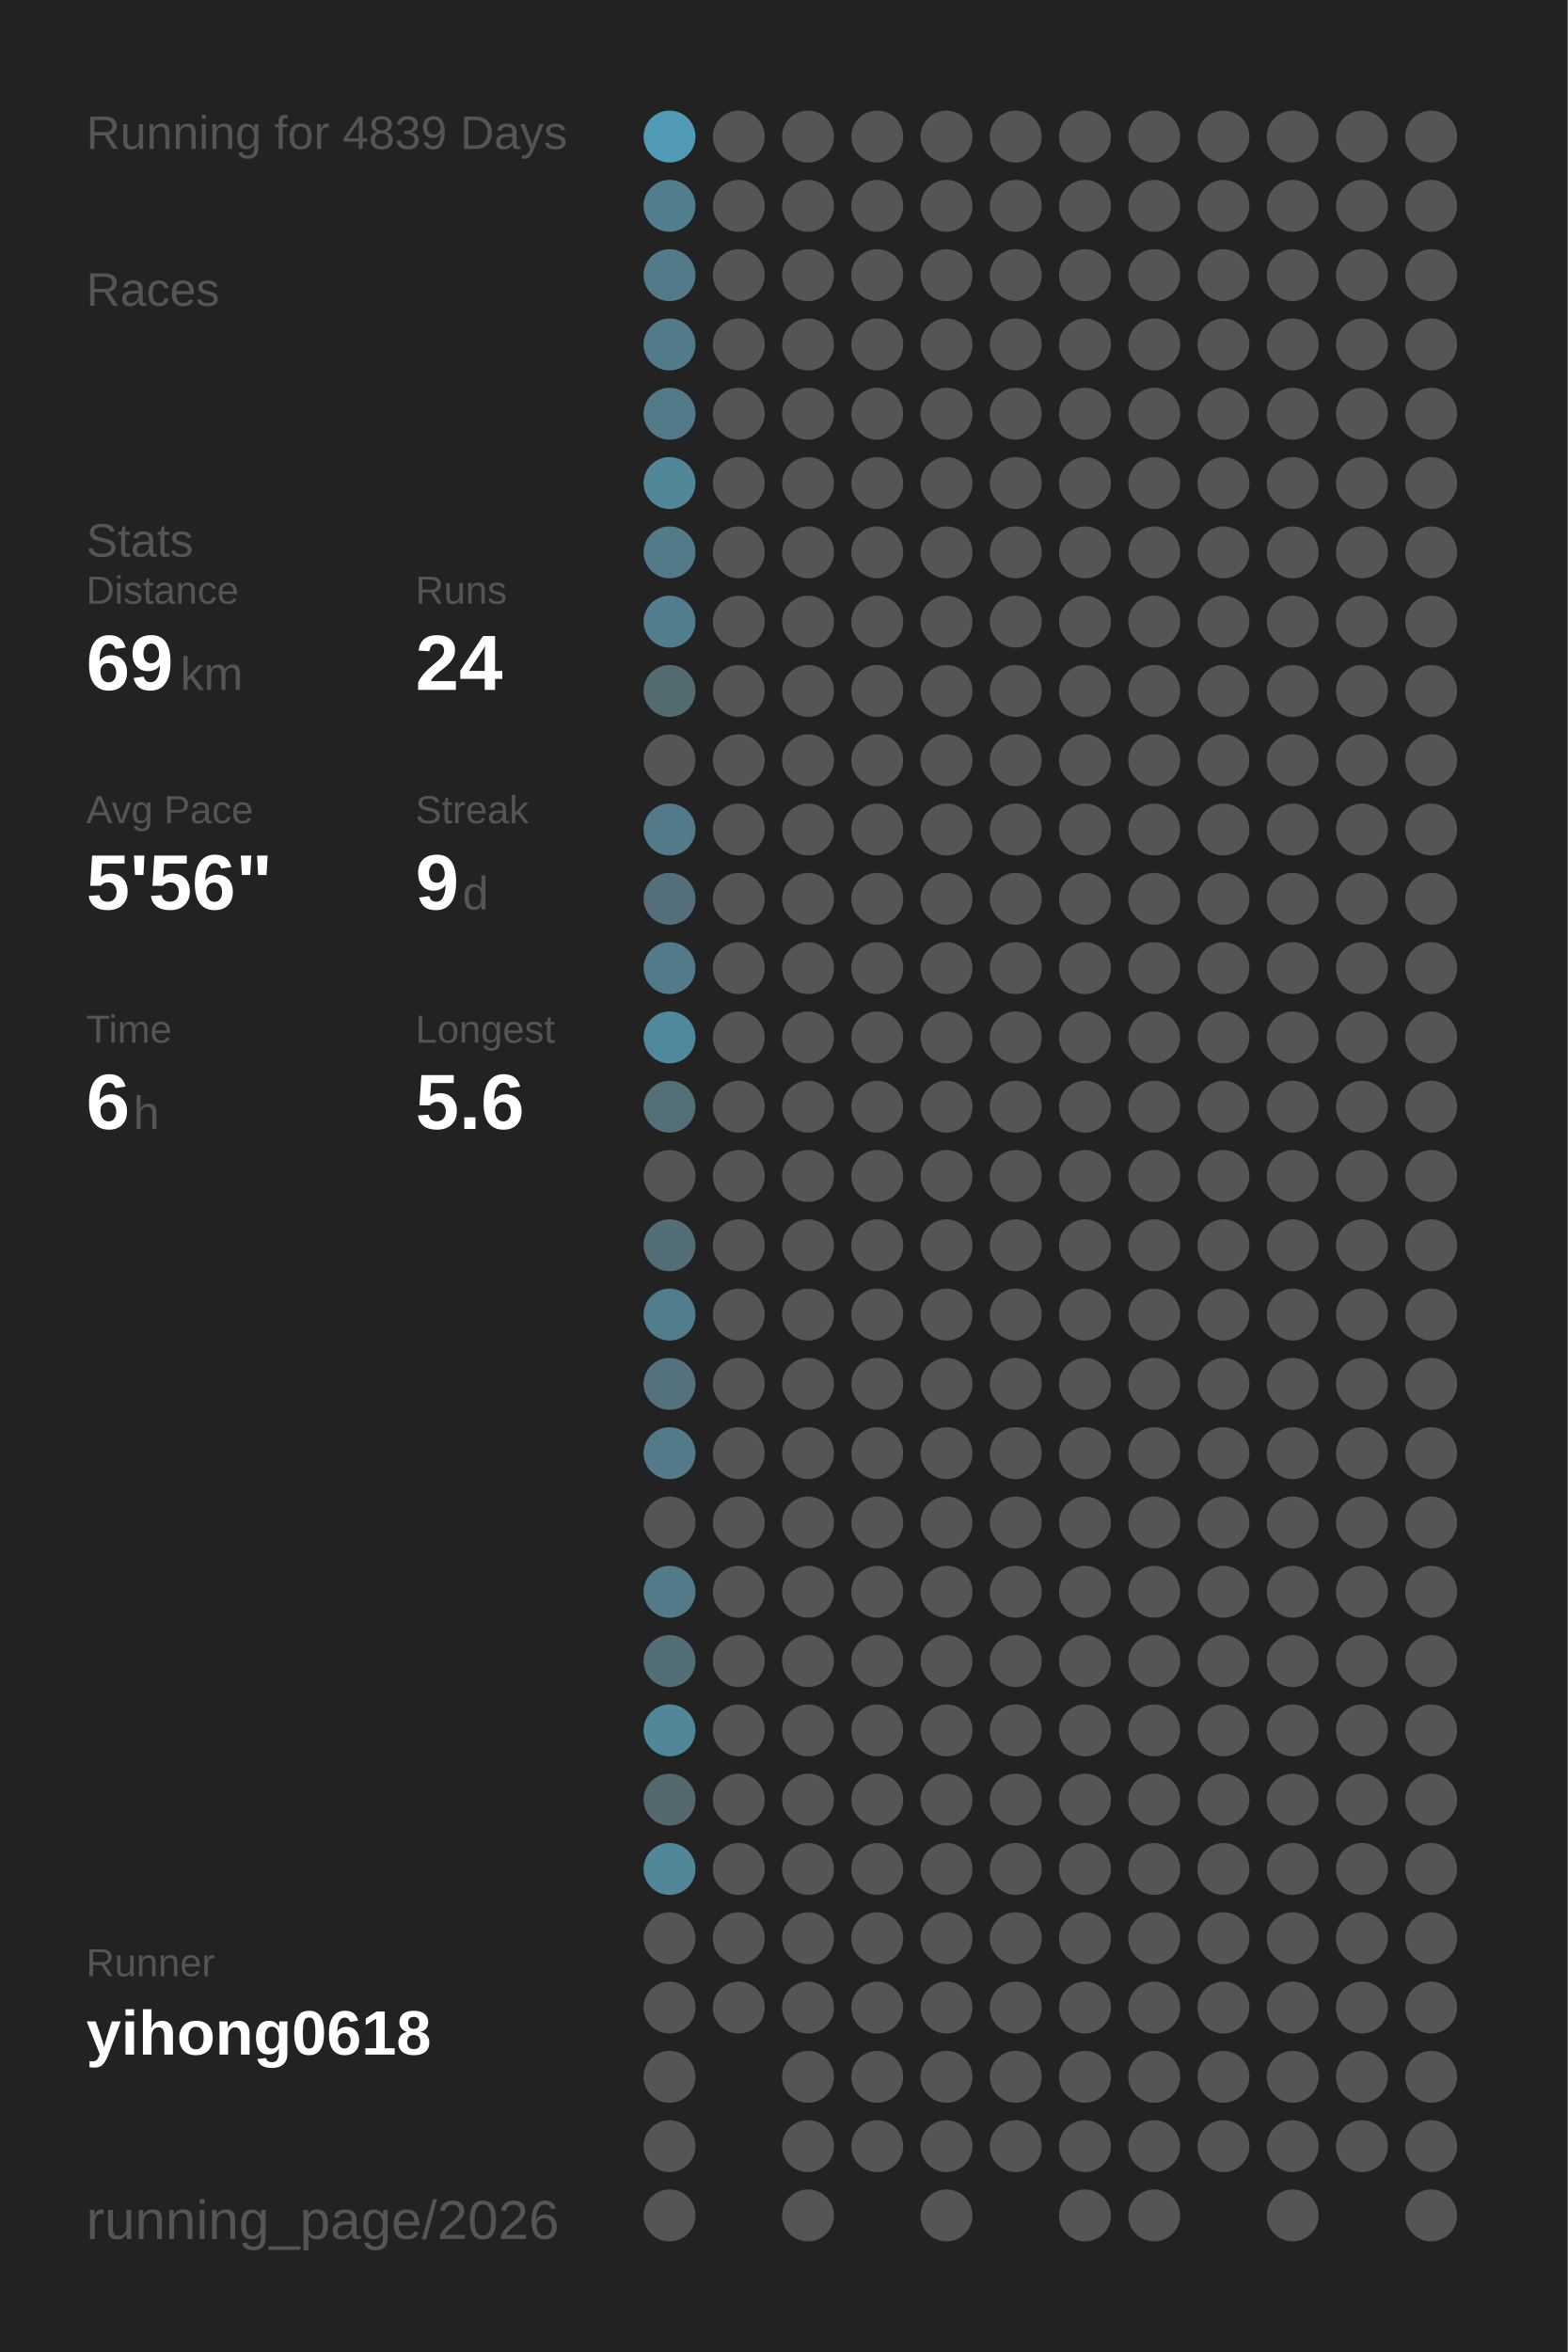
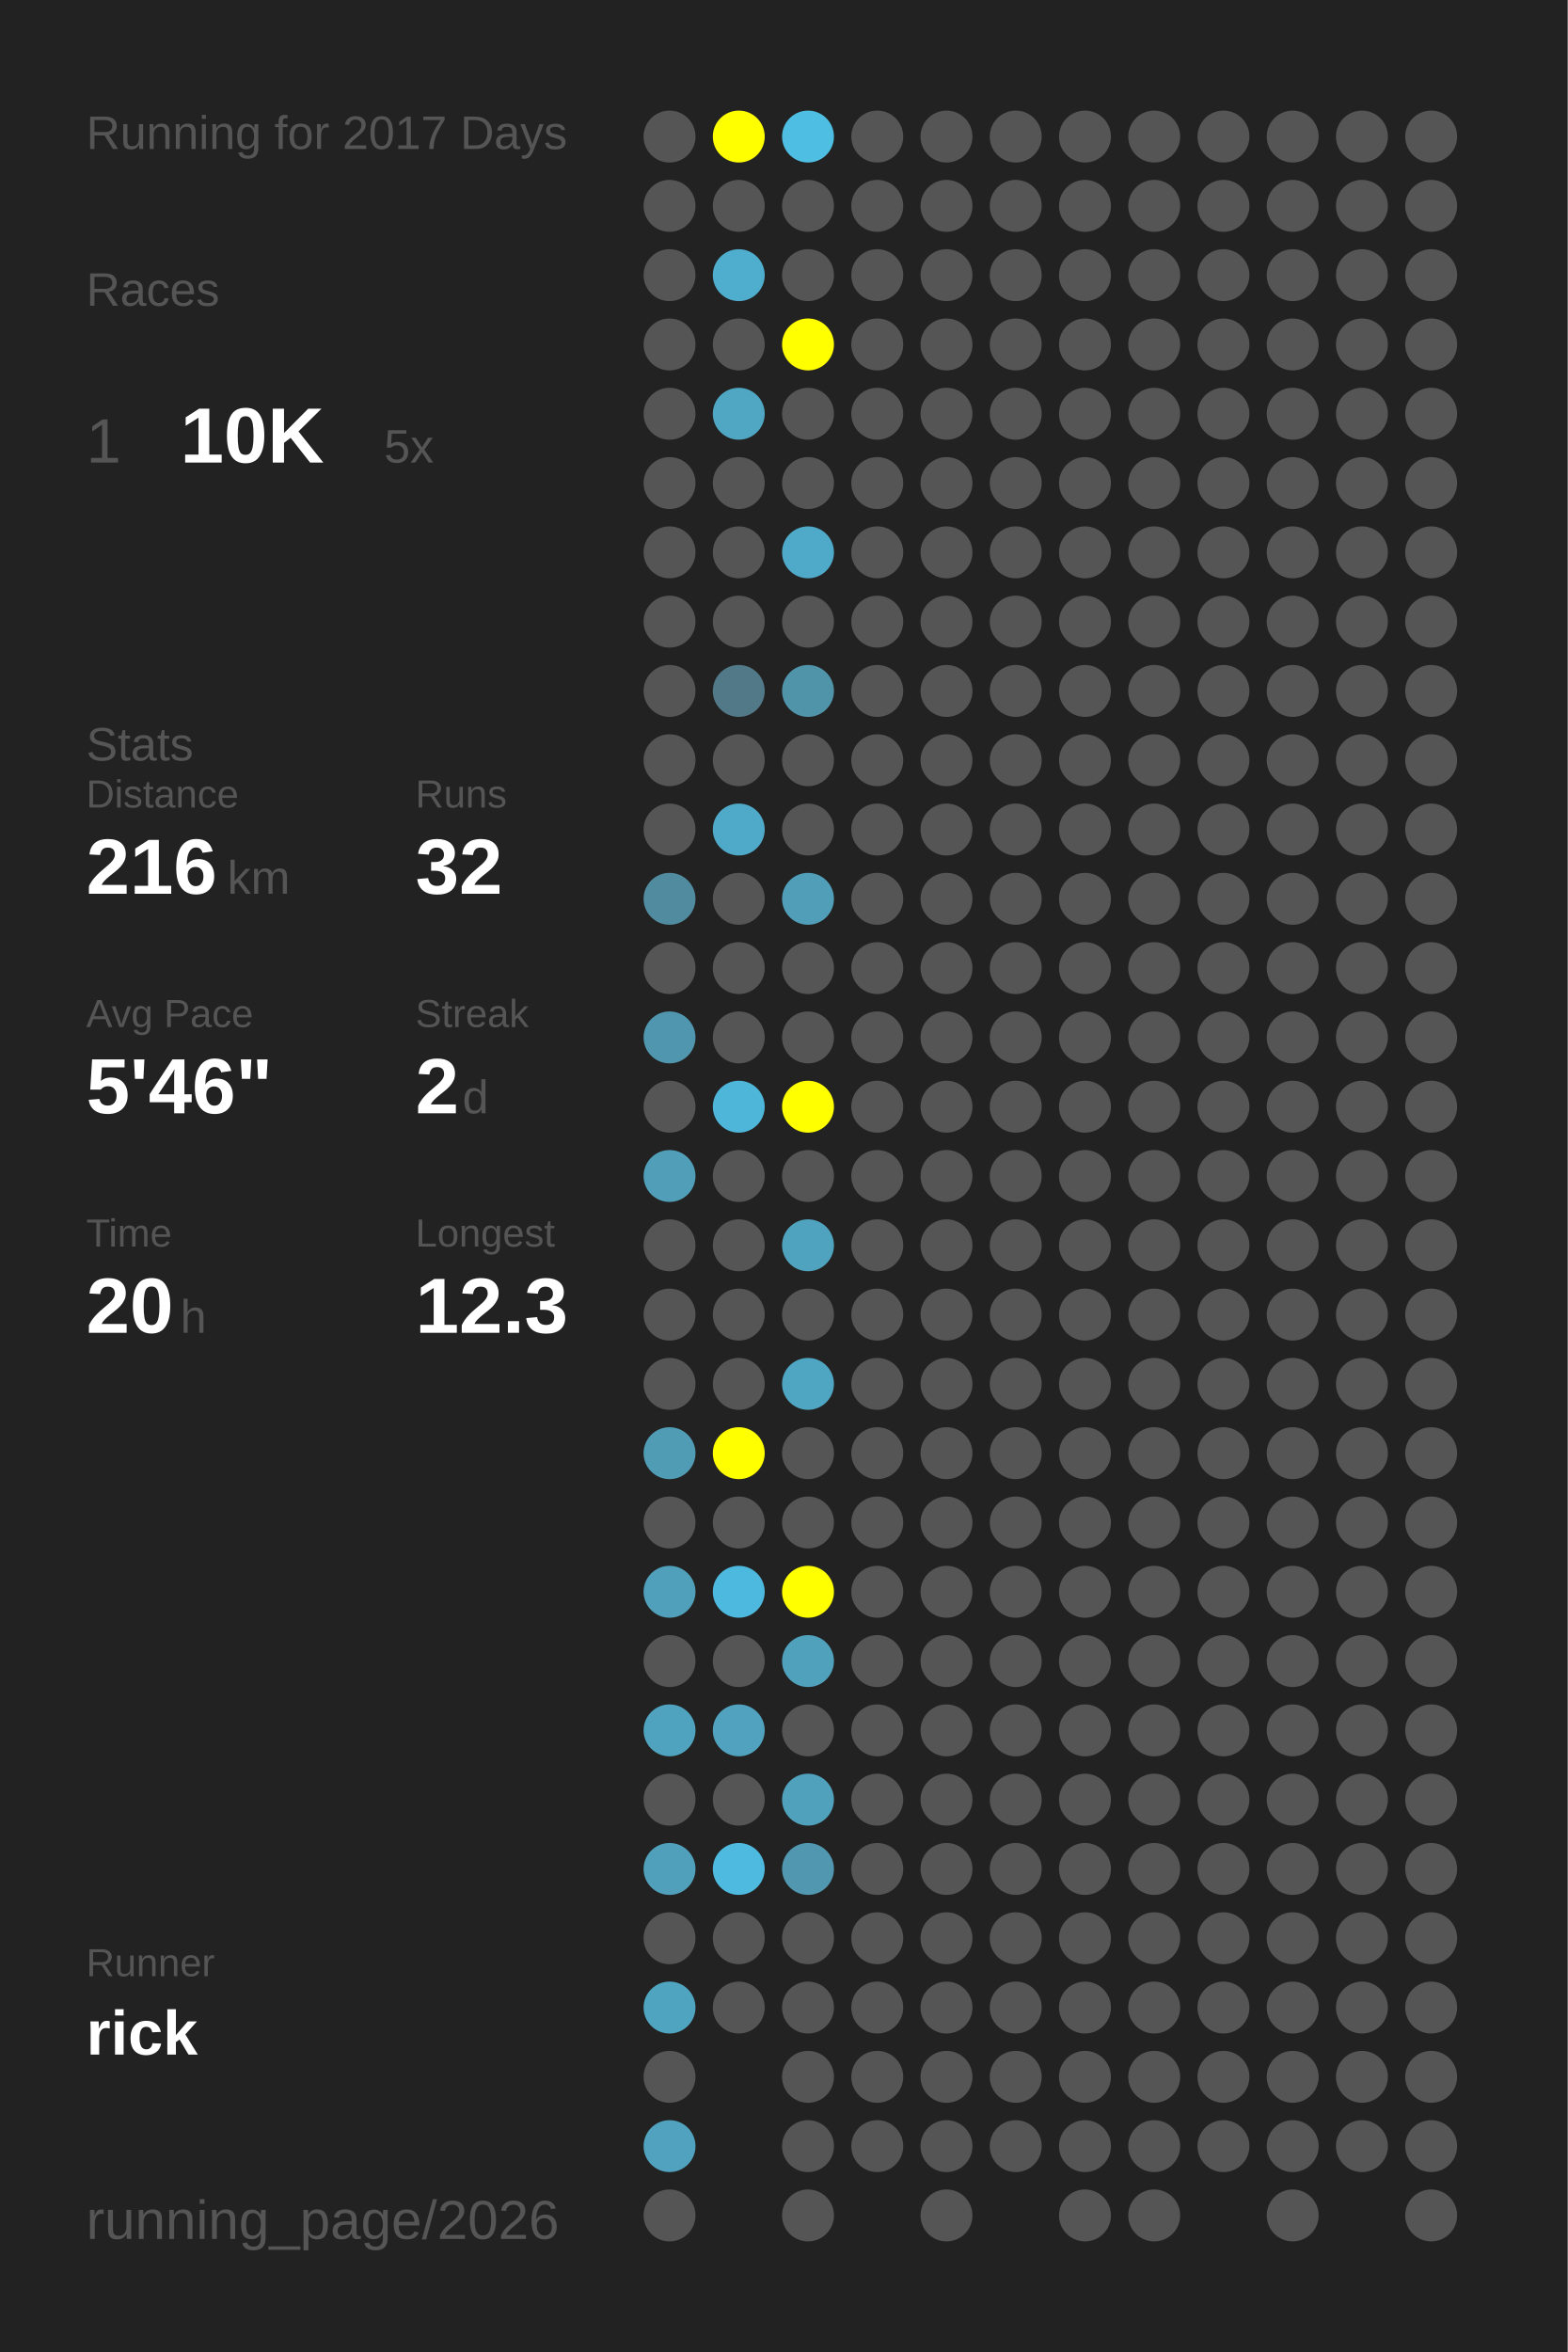
<svg xmlns="http://www.w3.org/2000/svg" baseProfile="full" height="300mm" version="1.1" viewBox="0,0,200,300" width="200mm">
  <defs />
  <rect fill="#222222" height="300" width="200" x="0" y="0" />
-   <text fill="#555555" style="font-size:6px; font-family:Arial;" x="11" y="19">Running for 4839 Days</text>
+   <text fill="#555555" style="font-size:6px; font-family:Arial;" x="11" y="19">Running for 2017 Days</text>
  <text fill="#555555" style="font-size:6px; font-family:Arial;" x="11" y="39">Races</text>
-   <text fill="#555555" style="font-size:6px; font-family:Arial;" x="11" y="71">Stats</text>
-   <text fill="#555555" style="font-size:5px; font-family:Arial;" x="11" y="77">Distance</text>
-   <text fill="#FFFFFF" style="font-size:10px; font-family:Arial; font-weight:bold;" x="11" y="88">69</text>
-   <text fill="#555555" style="font-size:6px; font-family:Arial;" x="23" y="88">km</text>
-   <text fill="#555555" style="font-size:5px; font-family:Arial;" x="53" y="77">Runs</text>
-   <text fill="#FFFFFF" style="font-size:10px; font-family:Arial; font-weight:bold;" x="53" y="88">24</text>
-   <text fill="#555555" style="font-size:5px; font-family:Arial;" x="11" y="105">Avg Pace</text>
-   <text fill="#FFFFFF" style="font-size:10px; font-family:Arial; font-weight:bold;" x="11" y="116">5'56"</text>
-   <text fill="#555555" style="font-size:5px; font-family:Arial;" x="53" y="105">Streak</text>
-   <text fill="#FFFFFF" style="font-size:10px; font-family:Arial; font-weight:bold;" x="53" y="116">9</text>
-   <text fill="#555555" style="font-size:6px; font-family:Arial;" x="59" y="116">d</text>
-   <text fill="#555555" style="font-size:5px; font-family:Arial;" x="11" y="133">Time</text>
-   <text fill="#FFFFFF" style="font-size:10px; font-family:Arial; font-weight:bold;" x="11" y="144">6</text>
-   <text fill="#555555" style="font-size:6px; font-family:Arial;" x="17" y="144">h</text>
-   <text fill="#555555" style="font-size:5px; font-family:Arial;" x="53" y="133">Longest</text>
-   <text fill="#FFFFFF" style="font-size:10px; font-family:Arial; font-weight:bold;" x="53" y="144">5.6</text>
+   <text fill="#555555" style="font-size:8px; font-family:Arial;" x="11" y="59">1</text>
+   <text fill="#FFFFFF" style="font-size:10px; font-family:Arial; font-weight:bold;" x="23" y="59">10K</text>
+   <text fill="#555555" style="font-size:6px; font-family:Arial;" x="49" y="59">5x</text>
+   <text fill="#555555" style="font-size:6px; font-family:Arial;" x="11" y="97">Stats</text>
+   <text fill="#555555" style="font-size:5px; font-family:Arial;" x="11" y="103">Distance</text>
+   <text fill="#FFFFFF" style="font-size:10px; font-family:Arial; font-weight:bold;" x="11" y="114">216</text>
+   <text fill="#555555" style="font-size:6px; font-family:Arial;" x="29" y="114">km</text>
+   <text fill="#555555" style="font-size:5px; font-family:Arial;" x="53" y="103">Runs</text>
+   <text fill="#FFFFFF" style="font-size:10px; font-family:Arial; font-weight:bold;" x="53" y="114">32</text>
+   <text fill="#555555" style="font-size:5px; font-family:Arial;" x="11" y="131">Avg Pace</text>
+   <text fill="#FFFFFF" style="font-size:10px; font-family:Arial; font-weight:bold;" x="11" y="142">5'46"</text>
+   <text fill="#555555" style="font-size:5px; font-family:Arial;" x="53" y="131">Streak</text>
+   <text fill="#FFFFFF" style="font-size:10px; font-family:Arial; font-weight:bold;" x="53" y="142">2</text>
+   <text fill="#555555" style="font-size:6px; font-family:Arial;" x="59" y="142">d</text>
+   <text fill="#555555" style="font-size:5px; font-family:Arial;" x="11" y="159">Time</text>
+   <text fill="#FFFFFF" style="font-size:10px; font-family:Arial; font-weight:bold;" x="11" y="170">20</text>
+   <text fill="#555555" style="font-size:6px; font-family:Arial;" x="23" y="170">h</text>
+   <text fill="#555555" style="font-size:5px; font-family:Arial;" x="53" y="159">Longest</text>
+   <text fill="#FFFFFF" style="font-size:10px; font-family:Arial; font-weight:bold;" x="53" y="170">12.3</text>
  <text fill="#555555" style="font-size:5px; font-family:Arial;" x="11" y="252.065">Runner</text>
-   <text fill="#FFFFFF" style="font-size:8px; font-family:Arial; font-weight:bold;" x="11" y="262.065">yihong0618</text>
+   <text fill="#FFFFFF" style="font-size:8px; font-family:Arial; font-weight:bold;" x="11" y="262.065">rick</text>
  <text fill="#555555" style="font-size:7px; font-family:Arial;" x="11" y="285.581">running_page/2026</text>
-   <circle cx="85.417" cy="17.419" fill="#509ab3" r="3.312" />
-   <circle cx="85.417" cy="26.258" fill="#527f8e" r="3.312" />
-   <circle cx="85.417" cy="35.097" fill="#527a88" r="3.312" />
-   <circle cx="85.417" cy="43.935" fill="#527a88" r="3.312" />
-   <circle cx="85.417" cy="52.774" fill="#527a88" r="3.312" />
-   <circle cx="85.417" cy="61.613" fill="#518799" r="3.312" />
-   <circle cx="85.417" cy="70.452" fill="#527a88" r="3.312" />
-   <circle cx="85.417" cy="79.29" fill="#527d8c" r="3.312" />
-   <circle cx="85.417" cy="88.129" fill="#536a71" r="3.312" />
+   <circle cx="85.417" cy="17.419" fill="#555555" r="3.312" />
+   <circle cx="85.417" cy="26.258" fill="#555555" r="3.312" />
+   <circle cx="85.417" cy="35.097" fill="#555555" r="3.312" />
+   <circle cx="85.417" cy="43.935" fill="#555555" r="3.312" />
+   <circle cx="85.417" cy="52.774" fill="#555555" r="3.312" />
+   <circle cx="85.417" cy="61.613" fill="#555555" r="3.312" />
+   <circle cx="85.417" cy="70.452" fill="#555555" r="3.312" />
+   <circle cx="85.417" cy="79.29" fill="#555555" r="3.312" />
+   <circle cx="85.417" cy="88.129" fill="#555555" r="3.312" />
  <circle cx="85.417" cy="96.968" fill="#555555" r="3.312" />
-   <circle cx="85.417" cy="105.806" fill="#527a88" r="3.312" />
-   <circle cx="85.417" cy="114.645" fill="#536f79" r="3.312" />
-   <circle cx="85.417" cy="123.484" fill="#527a88" r="3.312" />
-   <circle cx="85.417" cy="132.323" fill="#51899c" r="3.312" />
-   <circle cx="85.417" cy="141.161" fill="#536f78" r="3.312" />
-   <circle cx="85.417" cy="150" fill="#555555" r="3.312" />
-   <circle cx="85.417" cy="158.839" fill="#536e77" r="3.312" />
-   <circle cx="85.417" cy="167.677" fill="#527d8c" r="3.312" />
-   <circle cx="85.417" cy="176.516" fill="#53727d" r="3.312" />
-   <circle cx="85.417" cy="185.355" fill="#527a88" r="3.312" />
+   <circle cx="85.417" cy="105.806" fill="#555555" r="3.312" />
+   <circle cx="85.417" cy="114.645" fill="#518b9f" r="3.312" />
+   <circle cx="85.417" cy="123.484" fill="#555555" r="3.312" />
+   <circle cx="85.417" cy="132.323" fill="#5096ae" r="3.312" />
+   <circle cx="85.417" cy="141.161" fill="#555555" r="3.312" />
+   <circle cx="85.417" cy="150" fill="#509eb8" r="3.312" />
+   <circle cx="85.417" cy="158.839" fill="#555555" r="3.312" />
+   <circle cx="85.417" cy="167.677" fill="#555555" r="3.312" />
+   <circle cx="85.417" cy="176.516" fill="#555555" r="3.312" />
+   <circle cx="85.417" cy="185.355" fill="#509cb5" r="3.312" />
  <circle cx="85.417" cy="194.194" fill="#555555" r="3.312" />
-   <circle cx="85.417" cy="203.032" fill="#527a88" r="3.312" />
-   <circle cx="85.417" cy="211.871" fill="#536e77" r="3.312" />
-   <circle cx="85.417" cy="220.71" fill="#518799" r="3.312" />
-   <circle cx="85.417" cy="229.548" fill="#53686f" r="3.312" />
-   <circle cx="85.417" cy="238.387" fill="#518799" r="3.312" />
+   <circle cx="85.417" cy="203.032" fill="#50a0bb" r="3.312" />
+   <circle cx="85.417" cy="211.871" fill="#555555" r="3.312" />
+   <circle cx="85.417" cy="220.71" fill="#4fa3bf" r="3.312" />
+   <circle cx="85.417" cy="229.548" fill="#555555" r="3.312" />
+   <circle cx="85.417" cy="238.387" fill="#50a0bc" r="3.312" />
  <circle cx="85.417" cy="247.226" fill="#555555" r="3.312" />
-   <circle cx="85.417" cy="256.065" fill="#555555" r="3.312" />
+   <circle cx="85.417" cy="256.065" fill="#4fa4c0" r="3.312" />
  <circle cx="85.417" cy="264.903" fill="#555555" r="3.312" />
-   <circle cx="85.417" cy="273.742" fill="#555555" r="3.312" />
+   <circle cx="85.417" cy="273.742" fill="#50a2be" r="3.312" />
  <circle cx="85.417" cy="282.581" fill="#555555" r="3.312" />
-   <circle cx="94.25" cy="17.419" fill="#555555" r="3.312" />
+   <circle cx="94.25" cy="17.419" fill="#FFFF00" r="3.312" />
  <circle cx="94.25" cy="26.258" fill="#555555" r="3.312" />
-   <circle cx="94.25" cy="35.097" fill="#555555" r="3.312" />
+   <circle cx="94.25" cy="35.097" fill="#4fadcd" r="3.312" />
  <circle cx="94.25" cy="43.935" fill="#555555" r="3.312" />
-   <circle cx="94.25" cy="52.774" fill="#555555" r="3.312" />
+   <circle cx="94.25" cy="52.774" fill="#4fa7c4" r="3.312" />
  <circle cx="94.25" cy="61.613" fill="#555555" r="3.312" />
  <circle cx="94.25" cy="70.452" fill="#555555" r="3.312" />
  <circle cx="94.25" cy="79.29" fill="#555555" r="3.312" />
-   <circle cx="94.25" cy="88.129" fill="#555555" r="3.312" />
+   <circle cx="94.25" cy="88.129" fill="#527987" r="3.312" />
  <circle cx="94.25" cy="96.968" fill="#555555" r="3.312" />
-   <circle cx="94.25" cy="105.806" fill="#555555" r="3.312" />
+   <circle cx="94.25" cy="105.806" fill="#4faac9" r="3.312" />
  <circle cx="94.25" cy="114.645" fill="#555555" r="3.312" />
  <circle cx="94.25" cy="123.484" fill="#555555" r="3.312" />
  <circle cx="94.25" cy="132.323" fill="#555555" r="3.312" />
-   <circle cx="94.25" cy="141.161" fill="#555555" r="3.312" />
+   <circle cx="94.25" cy="141.161" fill="#4eb6d9" r="3.312" />
  <circle cx="94.25" cy="150" fill="#555555" r="3.312" />
  <circle cx="94.25" cy="158.839" fill="#555555" r="3.312" />
  <circle cx="94.25" cy="167.677" fill="#555555" r="3.312" />
  <circle cx="94.25" cy="176.516" fill="#555555" r="3.312" />
-   <circle cx="94.25" cy="185.355" fill="#555555" r="3.312" />
+   <circle cx="94.25" cy="185.355" fill="#FFFF00" r="3.312" />
  <circle cx="94.25" cy="194.194" fill="#555555" r="3.312" />
-   <circle cx="94.25" cy="203.032" fill="#555555" r="3.312" />
+   <circle cx="94.25" cy="203.032" fill="#4eb9de" r="3.312" />
  <circle cx="94.25" cy="211.871" fill="#555555" r="3.312" />
-   <circle cx="94.25" cy="220.71" fill="#555555" r="3.312" />
+   <circle cx="94.25" cy="220.71" fill="#50a2be" r="3.312" />
  <circle cx="94.25" cy="229.548" fill="#555555" r="3.312" />
-   <circle cx="94.25" cy="238.387" fill="#555555" r="3.312" />
+   <circle cx="94.25" cy="238.387" fill="#4ebadf" r="3.312" />
  <circle cx="94.25" cy="247.226" fill="#555555" r="3.312" />
  <circle cx="94.25" cy="256.065" fill="#555555" r="3.312" />
-   <circle cx="103.083" cy="17.419" fill="#555555" r="3.312" />
+   <circle cx="103.083" cy="17.419" fill="#4ebee3" r="3.312" />
  <circle cx="103.083" cy="26.258" fill="#555555" r="3.312" />
  <circle cx="103.083" cy="35.097" fill="#555555" r="3.312" />
-   <circle cx="103.083" cy="43.935" fill="#555555" r="3.312" />
+   <circle cx="103.083" cy="43.935" fill="#FFFF00" r="3.312" />
  <circle cx="103.083" cy="52.774" fill="#555555" r="3.312" />
  <circle cx="103.083" cy="61.613" fill="#555555" r="3.312" />
-   <circle cx="103.083" cy="70.452" fill="#555555" r="3.312" />
+   <circle cx="103.083" cy="70.452" fill="#4fa9c8" r="3.312" />
  <circle cx="103.083" cy="79.29" fill="#555555" r="3.312" />
-   <circle cx="103.083" cy="88.129" fill="#555555" r="3.312" />
+   <circle cx="103.083" cy="88.129" fill="#5094aa" r="3.312" />
  <circle cx="103.083" cy="96.968" fill="#555555" r="3.312" />
  <circle cx="103.083" cy="105.806" fill="#555555" r="3.312" />
-   <circle cx="103.083" cy="114.645" fill="#555555" r="3.312" />
+   <circle cx="103.083" cy="114.645" fill="#509eb8" r="3.312" />
  <circle cx="103.083" cy="123.484" fill="#555555" r="3.312" />
  <circle cx="103.083" cy="132.323" fill="#555555" r="3.312" />
-   <circle cx="103.083" cy="141.161" fill="#555555" r="3.312" />
+   <circle cx="103.083" cy="141.161" fill="#FFFF00" r="3.312" />
  <circle cx="103.083" cy="150" fill="#555555" r="3.312" />
-   <circle cx="103.083" cy="158.839" fill="#555555" r="3.312" />
+   <circle cx="103.083" cy="158.839" fill="#4fa3bf" r="3.312" />
  <circle cx="103.083" cy="167.677" fill="#555555" r="3.312" />
-   <circle cx="103.083" cy="176.516" fill="#555555" r="3.312" />
+   <circle cx="103.083" cy="176.516" fill="#4fa6c3" r="3.312" />
  <circle cx="103.083" cy="185.355" fill="#555555" r="3.312" />
  <circle cx="103.083" cy="194.194" fill="#555555" r="3.312" />
-   <circle cx="103.083" cy="203.032" fill="#555555" r="3.312" />
-   <circle cx="103.083" cy="211.871" fill="#555555" r="3.312" />
+   <circle cx="103.083" cy="203.032" fill="#FFFF00" r="3.312" />
+   <circle cx="103.083" cy="211.871" fill="#50a1bc" r="3.312" />
  <circle cx="103.083" cy="220.71" fill="#555555" r="3.312" />
-   <circle cx="103.083" cy="229.548" fill="#555555" r="3.312" />
-   <circle cx="103.083" cy="238.387" fill="#555555" r="3.312" />
+   <circle cx="103.083" cy="229.548" fill="#50a1bc" r="3.312" />
+   <circle cx="103.083" cy="238.387" fill="#5097af" r="3.312" />
  <circle cx="103.083" cy="247.226" fill="#555555" r="3.312" />
  <circle cx="103.083" cy="256.065" fill="#555555" r="3.312" />
  <circle cx="103.083" cy="264.903" fill="#555555" r="3.312" />
  <circle cx="103.083" cy="273.742" fill="#555555" r="3.312" />
  <circle cx="103.083" cy="282.581" fill="#555555" r="3.312" />
  <circle cx="111.917" cy="17.419" fill="#555555" r="3.312" />
  <circle cx="111.917" cy="26.258" fill="#555555" r="3.312" />
  <circle cx="111.917" cy="35.097" fill="#555555" r="3.312" />
  <circle cx="111.917" cy="43.935" fill="#555555" r="3.312" />
  <circle cx="111.917" cy="52.774" fill="#555555" r="3.312" />
  <circle cx="111.917" cy="61.613" fill="#555555" r="3.312" />
  <circle cx="111.917" cy="70.452" fill="#555555" r="3.312" />
  <circle cx="111.917" cy="79.29" fill="#555555" r="3.312" />
  <circle cx="111.917" cy="88.129" fill="#555555" r="3.312" />
  <circle cx="111.917" cy="96.968" fill="#555555" r="3.312" />
  <circle cx="111.917" cy="105.806" fill="#555555" r="3.312" />
  <circle cx="111.917" cy="114.645" fill="#555555" r="3.312" />
  <circle cx="111.917" cy="123.484" fill="#555555" r="3.312" />
  <circle cx="111.917" cy="132.323" fill="#555555" r="3.312" />
  <circle cx="111.917" cy="141.161" fill="#555555" r="3.312" />
  <circle cx="111.917" cy="150" fill="#555555" r="3.312" />
  <circle cx="111.917" cy="158.839" fill="#555555" r="3.312" />
  <circle cx="111.917" cy="167.677" fill="#555555" r="3.312" />
  <circle cx="111.917" cy="176.516" fill="#555555" r="3.312" />
  <circle cx="111.917" cy="185.355" fill="#555555" r="3.312" />
  <circle cx="111.917" cy="194.194" fill="#555555" r="3.312" />
  <circle cx="111.917" cy="203.032" fill="#555555" r="3.312" />
  <circle cx="111.917" cy="211.871" fill="#555555" r="3.312" />
  <circle cx="111.917" cy="220.71" fill="#555555" r="3.312" />
  <circle cx="111.917" cy="229.548" fill="#555555" r="3.312" />
  <circle cx="111.917" cy="238.387" fill="#555555" r="3.312" />
  <circle cx="111.917" cy="247.226" fill="#555555" r="3.312" />
  <circle cx="111.917" cy="256.065" fill="#555555" r="3.312" />
  <circle cx="111.917" cy="264.903" fill="#555555" r="3.312" />
  <circle cx="111.917" cy="273.742" fill="#555555" r="3.312" />
  <circle cx="120.75" cy="17.419" fill="#555555" r="3.312" />
  <circle cx="120.75" cy="26.258" fill="#555555" r="3.312" />
  <circle cx="120.75" cy="35.097" fill="#555555" r="3.312" />
  <circle cx="120.75" cy="43.935" fill="#555555" r="3.312" />
  <circle cx="120.75" cy="52.774" fill="#555555" r="3.312" />
  <circle cx="120.75" cy="61.613" fill="#555555" r="3.312" />
  <circle cx="120.75" cy="70.452" fill="#555555" r="3.312" />
  <circle cx="120.75" cy="79.29" fill="#555555" r="3.312" />
  <circle cx="120.75" cy="88.129" fill="#555555" r="3.312" />
  <circle cx="120.75" cy="96.968" fill="#555555" r="3.312" />
  <circle cx="120.75" cy="105.806" fill="#555555" r="3.312" />
  <circle cx="120.75" cy="114.645" fill="#555555" r="3.312" />
  <circle cx="120.75" cy="123.484" fill="#555555" r="3.312" />
  <circle cx="120.75" cy="132.323" fill="#555555" r="3.312" />
  <circle cx="120.75" cy="141.161" fill="#555555" r="3.312" />
  <circle cx="120.75" cy="150" fill="#555555" r="3.312" />
  <circle cx="120.75" cy="158.839" fill="#555555" r="3.312" />
  <circle cx="120.75" cy="167.677" fill="#555555" r="3.312" />
  <circle cx="120.75" cy="176.516" fill="#555555" r="3.312" />
  <circle cx="120.75" cy="185.355" fill="#555555" r="3.312" />
  <circle cx="120.75" cy="194.194" fill="#555555" r="3.312" />
  <circle cx="120.75" cy="203.032" fill="#555555" r="3.312" />
  <circle cx="120.75" cy="211.871" fill="#555555" r="3.312" />
  <circle cx="120.75" cy="220.71" fill="#555555" r="3.312" />
  <circle cx="120.75" cy="229.548" fill="#555555" r="3.312" />
  <circle cx="120.75" cy="238.387" fill="#555555" r="3.312" />
  <circle cx="120.75" cy="247.226" fill="#555555" r="3.312" />
  <circle cx="120.75" cy="256.065" fill="#555555" r="3.312" />
  <circle cx="120.75" cy="264.903" fill="#555555" r="3.312" />
  <circle cx="120.75" cy="273.742" fill="#555555" r="3.312" />
  <circle cx="120.75" cy="282.581" fill="#555555" r="3.312" />
  <circle cx="129.583" cy="17.419" fill="#555555" r="3.312" />
  <circle cx="129.583" cy="26.258" fill="#555555" r="3.312" />
  <circle cx="129.583" cy="35.097" fill="#555555" r="3.312" />
  <circle cx="129.583" cy="43.935" fill="#555555" r="3.312" />
  <circle cx="129.583" cy="52.774" fill="#555555" r="3.312" />
  <circle cx="129.583" cy="61.613" fill="#555555" r="3.312" />
  <circle cx="129.583" cy="70.452" fill="#555555" r="3.312" />
  <circle cx="129.583" cy="79.29" fill="#555555" r="3.312" />
  <circle cx="129.583" cy="88.129" fill="#555555" r="3.312" />
  <circle cx="129.583" cy="96.968" fill="#555555" r="3.312" />
  <circle cx="129.583" cy="105.806" fill="#555555" r="3.312" />
  <circle cx="129.583" cy="114.645" fill="#555555" r="3.312" />
  <circle cx="129.583" cy="123.484" fill="#555555" r="3.312" />
  <circle cx="129.583" cy="132.323" fill="#555555" r="3.312" />
  <circle cx="129.583" cy="141.161" fill="#555555" r="3.312" />
  <circle cx="129.583" cy="150" fill="#555555" r="3.312" />
  <circle cx="129.583" cy="158.839" fill="#555555" r="3.312" />
  <circle cx="129.583" cy="167.677" fill="#555555" r="3.312" />
  <circle cx="129.583" cy="176.516" fill="#555555" r="3.312" />
  <circle cx="129.583" cy="185.355" fill="#555555" r="3.312" />
  <circle cx="129.583" cy="194.194" fill="#555555" r="3.312" />
  <circle cx="129.583" cy="203.032" fill="#555555" r="3.312" />
  <circle cx="129.583" cy="211.871" fill="#555555" r="3.312" />
  <circle cx="129.583" cy="220.71" fill="#555555" r="3.312" />
  <circle cx="129.583" cy="229.548" fill="#555555" r="3.312" />
  <circle cx="129.583" cy="238.387" fill="#555555" r="3.312" />
  <circle cx="129.583" cy="247.226" fill="#555555" r="3.312" />
  <circle cx="129.583" cy="256.065" fill="#555555" r="3.312" />
  <circle cx="129.583" cy="264.903" fill="#555555" r="3.312" />
  <circle cx="129.583" cy="273.742" fill="#555555" r="3.312" />
  <circle cx="138.417" cy="17.419" fill="#555555" r="3.312" />
  <circle cx="138.417" cy="26.258" fill="#555555" r="3.312" />
  <circle cx="138.417" cy="35.097" fill="#555555" r="3.312" />
  <circle cx="138.417" cy="43.935" fill="#555555" r="3.312" />
  <circle cx="138.417" cy="52.774" fill="#555555" r="3.312" />
  <circle cx="138.417" cy="61.613" fill="#555555" r="3.312" />
  <circle cx="138.417" cy="70.452" fill="#555555" r="3.312" />
  <circle cx="138.417" cy="79.29" fill="#555555" r="3.312" />
  <circle cx="138.417" cy="88.129" fill="#555555" r="3.312" />
  <circle cx="138.417" cy="96.968" fill="#555555" r="3.312" />
  <circle cx="138.417" cy="105.806" fill="#555555" r="3.312" />
  <circle cx="138.417" cy="114.645" fill="#555555" r="3.312" />
  <circle cx="138.417" cy="123.484" fill="#555555" r="3.312" />
  <circle cx="138.417" cy="132.323" fill="#555555" r="3.312" />
  <circle cx="138.417" cy="141.161" fill="#555555" r="3.312" />
  <circle cx="138.417" cy="150" fill="#555555" r="3.312" />
  <circle cx="138.417" cy="158.839" fill="#555555" r="3.312" />
  <circle cx="138.417" cy="167.677" fill="#555555" r="3.312" />
  <circle cx="138.417" cy="176.516" fill="#555555" r="3.312" />
  <circle cx="138.417" cy="185.355" fill="#555555" r="3.312" />
  <circle cx="138.417" cy="194.194" fill="#555555" r="3.312" />
  <circle cx="138.417" cy="203.032" fill="#555555" r="3.312" />
  <circle cx="138.417" cy="211.871" fill="#555555" r="3.312" />
  <circle cx="138.417" cy="220.71" fill="#555555" r="3.312" />
  <circle cx="138.417" cy="229.548" fill="#555555" r="3.312" />
  <circle cx="138.417" cy="238.387" fill="#555555" r="3.312" />
  <circle cx="138.417" cy="247.226" fill="#555555" r="3.312" />
  <circle cx="138.417" cy="256.065" fill="#555555" r="3.312" />
  <circle cx="138.417" cy="264.903" fill="#555555" r="3.312" />
  <circle cx="138.417" cy="273.742" fill="#555555" r="3.312" />
  <circle cx="138.417" cy="282.581" fill="#555555" r="3.312" />
  <circle cx="147.25" cy="17.419" fill="#555555" r="3.312" />
  <circle cx="147.25" cy="26.258" fill="#555555" r="3.312" />
  <circle cx="147.25" cy="35.097" fill="#555555" r="3.312" />
  <circle cx="147.25" cy="43.935" fill="#555555" r="3.312" />
  <circle cx="147.25" cy="52.774" fill="#555555" r="3.312" />
  <circle cx="147.25" cy="61.613" fill="#555555" r="3.312" />
  <circle cx="147.25" cy="70.452" fill="#555555" r="3.312" />
  <circle cx="147.25" cy="79.29" fill="#555555" r="3.312" />
  <circle cx="147.25" cy="88.129" fill="#555555" r="3.312" />
  <circle cx="147.25" cy="96.968" fill="#555555" r="3.312" />
  <circle cx="147.25" cy="105.806" fill="#555555" r="3.312" />
  <circle cx="147.25" cy="114.645" fill="#555555" r="3.312" />
  <circle cx="147.25" cy="123.484" fill="#555555" r="3.312" />
  <circle cx="147.25" cy="132.323" fill="#555555" r="3.312" />
  <circle cx="147.25" cy="141.161" fill="#555555" r="3.312" />
  <circle cx="147.25" cy="150" fill="#555555" r="3.312" />
  <circle cx="147.25" cy="158.839" fill="#555555" r="3.312" />
  <circle cx="147.25" cy="167.677" fill="#555555" r="3.312" />
  <circle cx="147.25" cy="176.516" fill="#555555" r="3.312" />
  <circle cx="147.25" cy="185.355" fill="#555555" r="3.312" />
  <circle cx="147.25" cy="194.194" fill="#555555" r="3.312" />
  <circle cx="147.25" cy="203.032" fill="#555555" r="3.312" />
  <circle cx="147.25" cy="211.871" fill="#555555" r="3.312" />
  <circle cx="147.25" cy="220.71" fill="#555555" r="3.312" />
  <circle cx="147.25" cy="229.548" fill="#555555" r="3.312" />
  <circle cx="147.25" cy="238.387" fill="#555555" r="3.312" />
  <circle cx="147.25" cy="247.226" fill="#555555" r="3.312" />
  <circle cx="147.25" cy="256.065" fill="#555555" r="3.312" />
  <circle cx="147.25" cy="264.903" fill="#555555" r="3.312" />
  <circle cx="147.25" cy="273.742" fill="#555555" r="3.312" />
  <circle cx="147.25" cy="282.581" fill="#555555" r="3.312" />
  <circle cx="156.083" cy="17.419" fill="#555555" r="3.312" />
  <circle cx="156.083" cy="26.258" fill="#555555" r="3.312" />
  <circle cx="156.083" cy="35.097" fill="#555555" r="3.312" />
  <circle cx="156.083" cy="43.935" fill="#555555" r="3.312" />
  <circle cx="156.083" cy="52.774" fill="#555555" r="3.312" />
  <circle cx="156.083" cy="61.613" fill="#555555" r="3.312" />
  <circle cx="156.083" cy="70.452" fill="#555555" r="3.312" />
  <circle cx="156.083" cy="79.29" fill="#555555" r="3.312" />
  <circle cx="156.083" cy="88.129" fill="#555555" r="3.312" />
  <circle cx="156.083" cy="96.968" fill="#555555" r="3.312" />
  <circle cx="156.083" cy="105.806" fill="#555555" r="3.312" />
  <circle cx="156.083" cy="114.645" fill="#555555" r="3.312" />
  <circle cx="156.083" cy="123.484" fill="#555555" r="3.312" />
  <circle cx="156.083" cy="132.323" fill="#555555" r="3.312" />
  <circle cx="156.083" cy="141.161" fill="#555555" r="3.312" />
  <circle cx="156.083" cy="150" fill="#555555" r="3.312" />
  <circle cx="156.083" cy="158.839" fill="#555555" r="3.312" />
  <circle cx="156.083" cy="167.677" fill="#555555" r="3.312" />
  <circle cx="156.083" cy="176.516" fill="#555555" r="3.312" />
  <circle cx="156.083" cy="185.355" fill="#555555" r="3.312" />
  <circle cx="156.083" cy="194.194" fill="#555555" r="3.312" />
  <circle cx="156.083" cy="203.032" fill="#555555" r="3.312" />
  <circle cx="156.083" cy="211.871" fill="#555555" r="3.312" />
  <circle cx="156.083" cy="220.71" fill="#555555" r="3.312" />
  <circle cx="156.083" cy="229.548" fill="#555555" r="3.312" />
  <circle cx="156.083" cy="238.387" fill="#555555" r="3.312" />
  <circle cx="156.083" cy="247.226" fill="#555555" r="3.312" />
  <circle cx="156.083" cy="256.065" fill="#555555" r="3.312" />
  <circle cx="156.083" cy="264.903" fill="#555555" r="3.312" />
  <circle cx="156.083" cy="273.742" fill="#555555" r="3.312" />
  <circle cx="164.917" cy="17.419" fill="#555555" r="3.312" />
  <circle cx="164.917" cy="26.258" fill="#555555" r="3.312" />
  <circle cx="164.917" cy="35.097" fill="#555555" r="3.312" />
  <circle cx="164.917" cy="43.935" fill="#555555" r="3.312" />
  <circle cx="164.917" cy="52.774" fill="#555555" r="3.312" />
  <circle cx="164.917" cy="61.613" fill="#555555" r="3.312" />
  <circle cx="164.917" cy="70.452" fill="#555555" r="3.312" />
  <circle cx="164.917" cy="79.29" fill="#555555" r="3.312" />
  <circle cx="164.917" cy="88.129" fill="#555555" r="3.312" />
  <circle cx="164.917" cy="96.968" fill="#555555" r="3.312" />
  <circle cx="164.917" cy="105.806" fill="#555555" r="3.312" />
  <circle cx="164.917" cy="114.645" fill="#555555" r="3.312" />
  <circle cx="164.917" cy="123.484" fill="#555555" r="3.312" />
  <circle cx="164.917" cy="132.323" fill="#555555" r="3.312" />
  <circle cx="164.917" cy="141.161" fill="#555555" r="3.312" />
  <circle cx="164.917" cy="150" fill="#555555" r="3.312" />
  <circle cx="164.917" cy="158.839" fill="#555555" r="3.312" />
  <circle cx="164.917" cy="167.677" fill="#555555" r="3.312" />
  <circle cx="164.917" cy="176.516" fill="#555555" r="3.312" />
  <circle cx="164.917" cy="185.355" fill="#555555" r="3.312" />
  <circle cx="164.917" cy="194.194" fill="#555555" r="3.312" />
  <circle cx="164.917" cy="203.032" fill="#555555" r="3.312" />
  <circle cx="164.917" cy="211.871" fill="#555555" r="3.312" />
  <circle cx="164.917" cy="220.71" fill="#555555" r="3.312" />
  <circle cx="164.917" cy="229.548" fill="#555555" r="3.312" />
  <circle cx="164.917" cy="238.387" fill="#555555" r="3.312" />
  <circle cx="164.917" cy="247.226" fill="#555555" r="3.312" />
  <circle cx="164.917" cy="256.065" fill="#555555" r="3.312" />
  <circle cx="164.917" cy="264.903" fill="#555555" r="3.312" />
  <circle cx="164.917" cy="273.742" fill="#555555" r="3.312" />
  <circle cx="164.917" cy="282.581" fill="#555555" r="3.312" />
  <circle cx="173.75" cy="17.419" fill="#555555" r="3.312" />
  <circle cx="173.75" cy="26.258" fill="#555555" r="3.312" />
  <circle cx="173.75" cy="35.097" fill="#555555" r="3.312" />
  <circle cx="173.75" cy="43.935" fill="#555555" r="3.312" />
  <circle cx="173.75" cy="52.774" fill="#555555" r="3.312" />
  <circle cx="173.75" cy="61.613" fill="#555555" r="3.312" />
  <circle cx="173.75" cy="70.452" fill="#555555" r="3.312" />
  <circle cx="173.75" cy="79.29" fill="#555555" r="3.312" />
  <circle cx="173.75" cy="88.129" fill="#555555" r="3.312" />
  <circle cx="173.75" cy="96.968" fill="#555555" r="3.312" />
  <circle cx="173.75" cy="105.806" fill="#555555" r="3.312" />
  <circle cx="173.75" cy="114.645" fill="#555555" r="3.312" />
  <circle cx="173.75" cy="123.484" fill="#555555" r="3.312" />
  <circle cx="173.75" cy="132.323" fill="#555555" r="3.312" />
  <circle cx="173.75" cy="141.161" fill="#555555" r="3.312" />
  <circle cx="173.75" cy="150" fill="#555555" r="3.312" />
  <circle cx="173.75" cy="158.839" fill="#555555" r="3.312" />
  <circle cx="173.75" cy="167.677" fill="#555555" r="3.312" />
  <circle cx="173.75" cy="176.516" fill="#555555" r="3.312" />
  <circle cx="173.75" cy="185.355" fill="#555555" r="3.312" />
  <circle cx="173.75" cy="194.194" fill="#555555" r="3.312" />
  <circle cx="173.75" cy="203.032" fill="#555555" r="3.312" />
  <circle cx="173.75" cy="211.871" fill="#555555" r="3.312" />
  <circle cx="173.75" cy="220.71" fill="#555555" r="3.312" />
  <circle cx="173.75" cy="229.548" fill="#555555" r="3.312" />
  <circle cx="173.75" cy="238.387" fill="#555555" r="3.312" />
  <circle cx="173.75" cy="247.226" fill="#555555" r="3.312" />
  <circle cx="173.75" cy="256.065" fill="#555555" r="3.312" />
  <circle cx="173.75" cy="264.903" fill="#555555" r="3.312" />
  <circle cx="173.75" cy="273.742" fill="#555555" r="3.312" />
  <circle cx="182.583" cy="17.419" fill="#555555" r="3.312" />
  <circle cx="182.583" cy="26.258" fill="#555555" r="3.312" />
  <circle cx="182.583" cy="35.097" fill="#555555" r="3.312" />
  <circle cx="182.583" cy="43.935" fill="#555555" r="3.312" />
  <circle cx="182.583" cy="52.774" fill="#555555" r="3.312" />
  <circle cx="182.583" cy="61.613" fill="#555555" r="3.312" />
  <circle cx="182.583" cy="70.452" fill="#555555" r="3.312" />
  <circle cx="182.583" cy="79.29" fill="#555555" r="3.312" />
  <circle cx="182.583" cy="88.129" fill="#555555" r="3.312" />
  <circle cx="182.583" cy="96.968" fill="#555555" r="3.312" />
  <circle cx="182.583" cy="105.806" fill="#555555" r="3.312" />
  <circle cx="182.583" cy="114.645" fill="#555555" r="3.312" />
  <circle cx="182.583" cy="123.484" fill="#555555" r="3.312" />
  <circle cx="182.583" cy="132.323" fill="#555555" r="3.312" />
  <circle cx="182.583" cy="141.161" fill="#555555" r="3.312" />
  <circle cx="182.583" cy="150" fill="#555555" r="3.312" />
  <circle cx="182.583" cy="158.839" fill="#555555" r="3.312" />
  <circle cx="182.583" cy="167.677" fill="#555555" r="3.312" />
  <circle cx="182.583" cy="176.516" fill="#555555" r="3.312" />
  <circle cx="182.583" cy="185.355" fill="#555555" r="3.312" />
  <circle cx="182.583" cy="194.194" fill="#555555" r="3.312" />
  <circle cx="182.583" cy="203.032" fill="#555555" r="3.312" />
  <circle cx="182.583" cy="211.871" fill="#555555" r="3.312" />
  <circle cx="182.583" cy="220.71" fill="#555555" r="3.312" />
  <circle cx="182.583" cy="229.548" fill="#555555" r="3.312" />
  <circle cx="182.583" cy="238.387" fill="#555555" r="3.312" />
  <circle cx="182.583" cy="247.226" fill="#555555" r="3.312" />
  <circle cx="182.583" cy="256.065" fill="#555555" r="3.312" />
  <circle cx="182.583" cy="264.903" fill="#555555" r="3.312" />
  <circle cx="182.583" cy="273.742" fill="#555555" r="3.312" />
  <circle cx="182.583" cy="282.581" fill="#555555" r="3.312" />
</svg>
